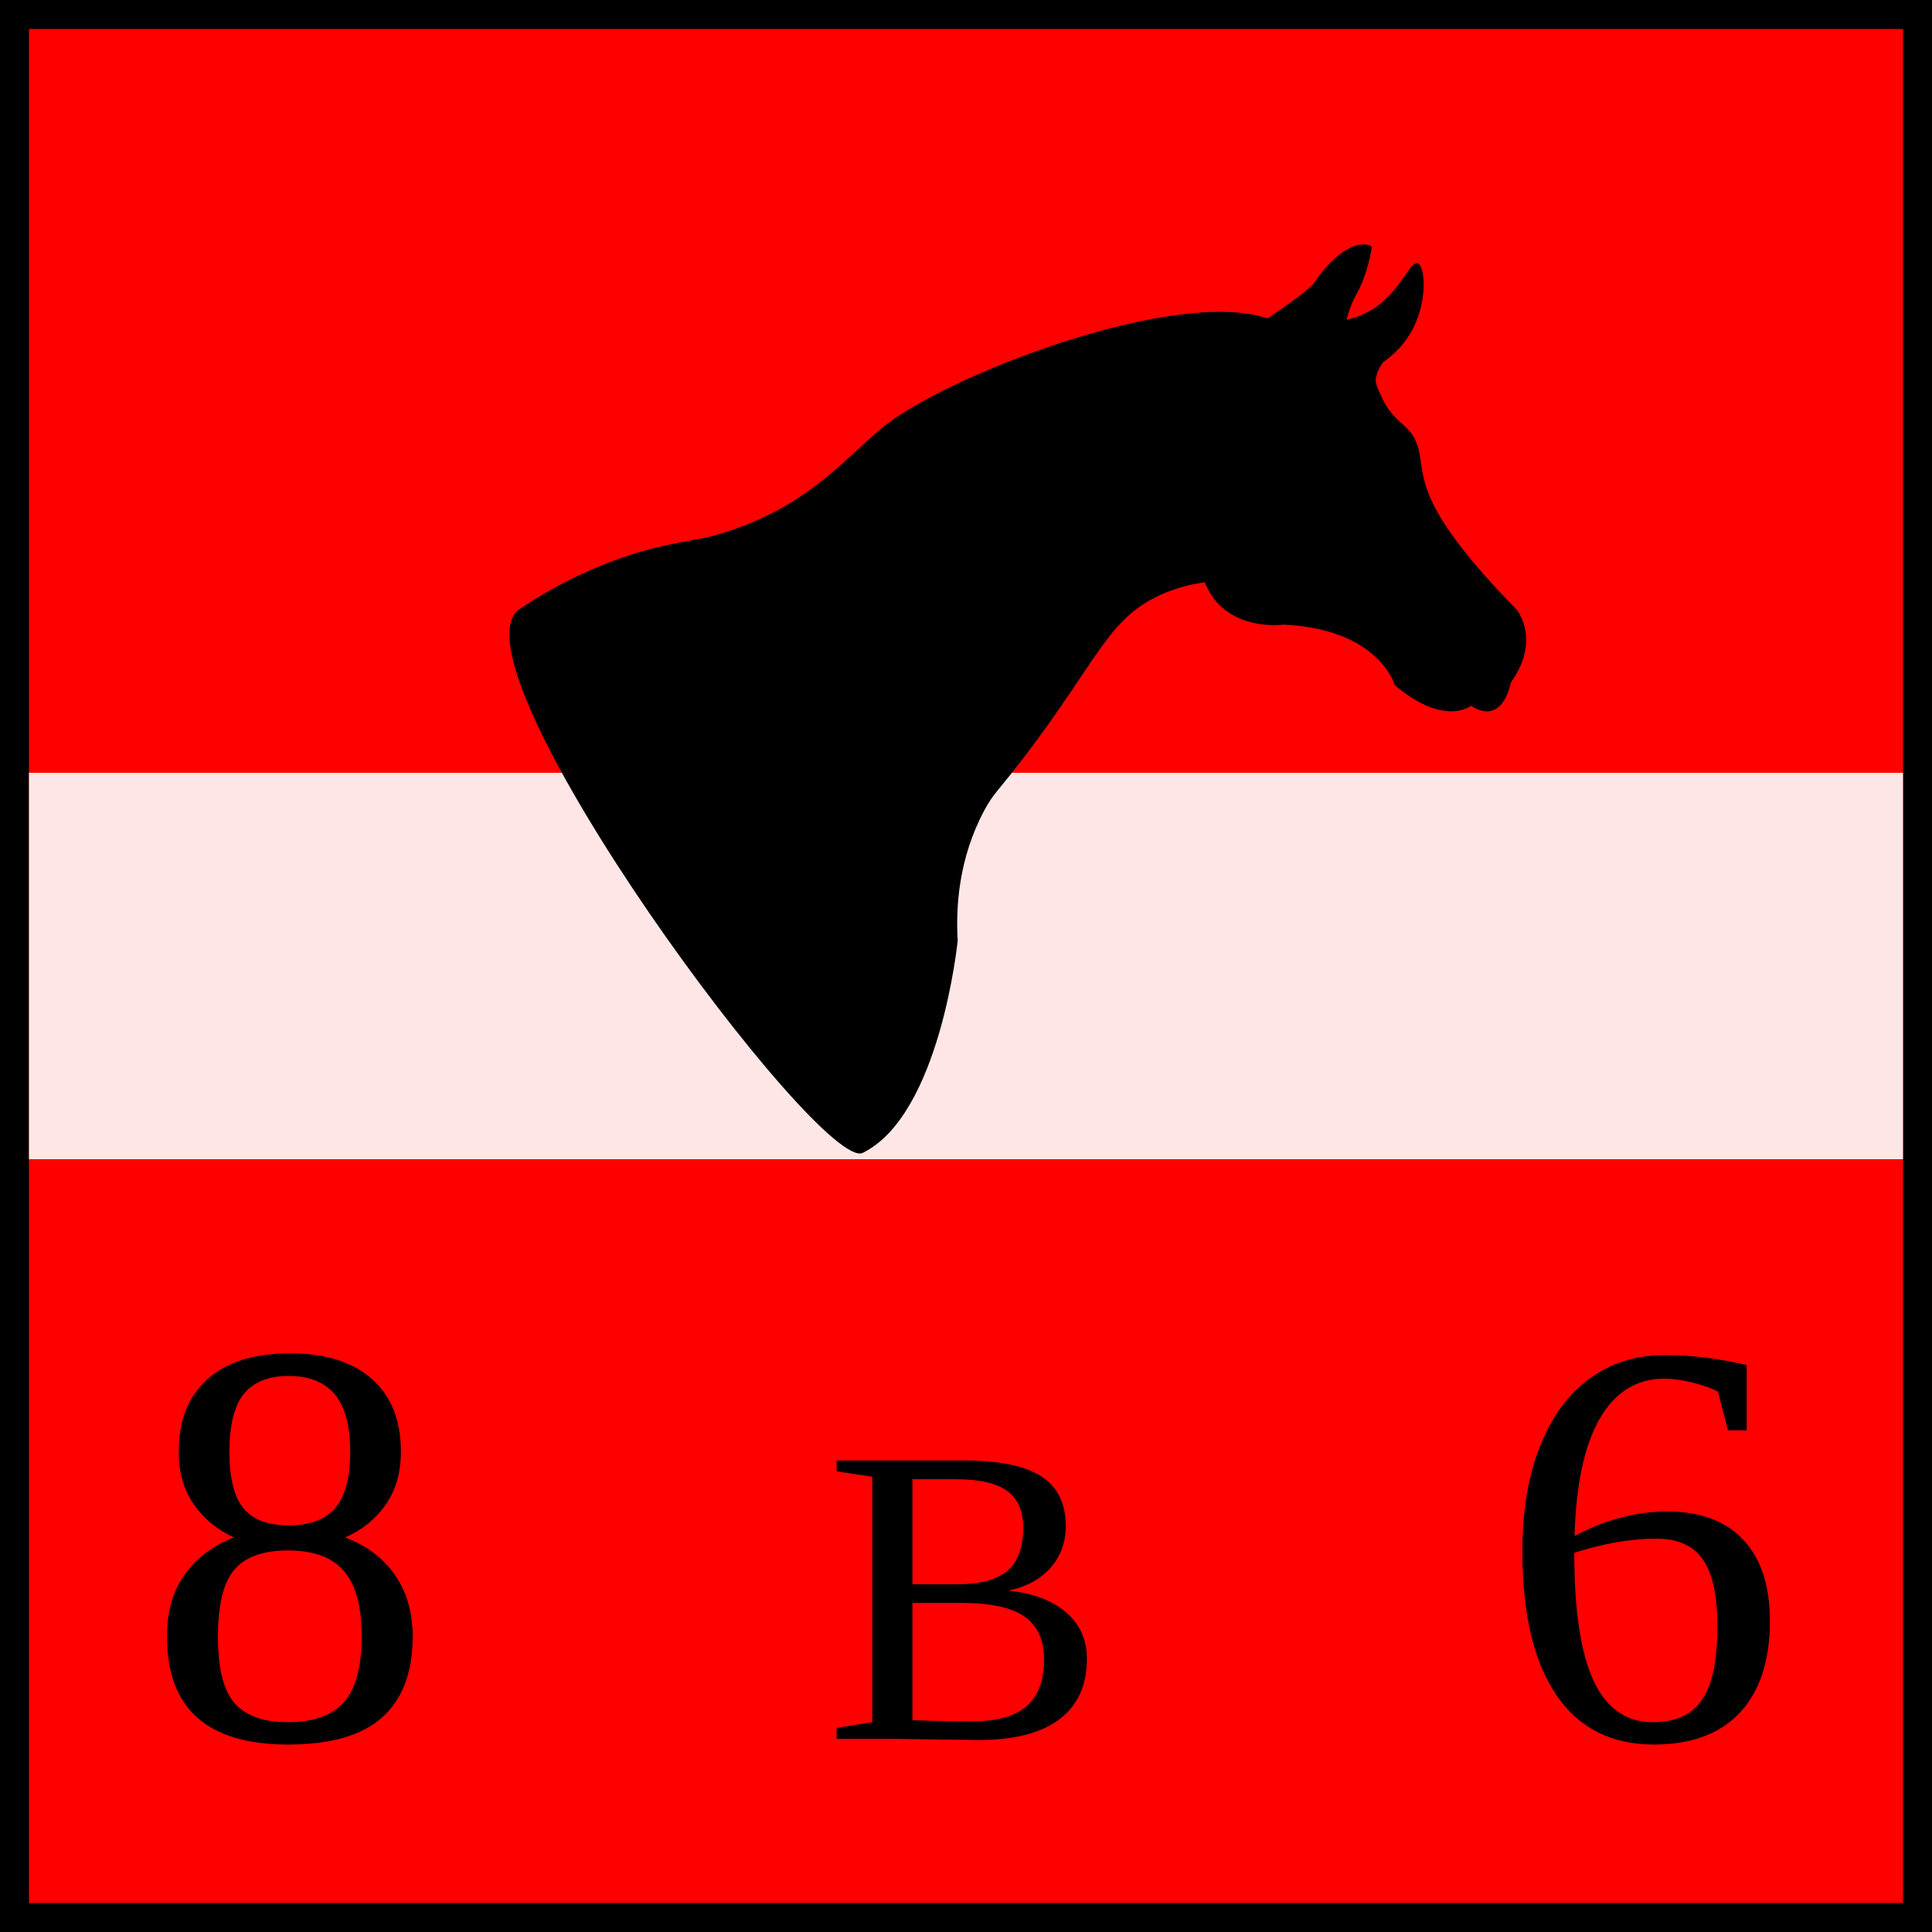
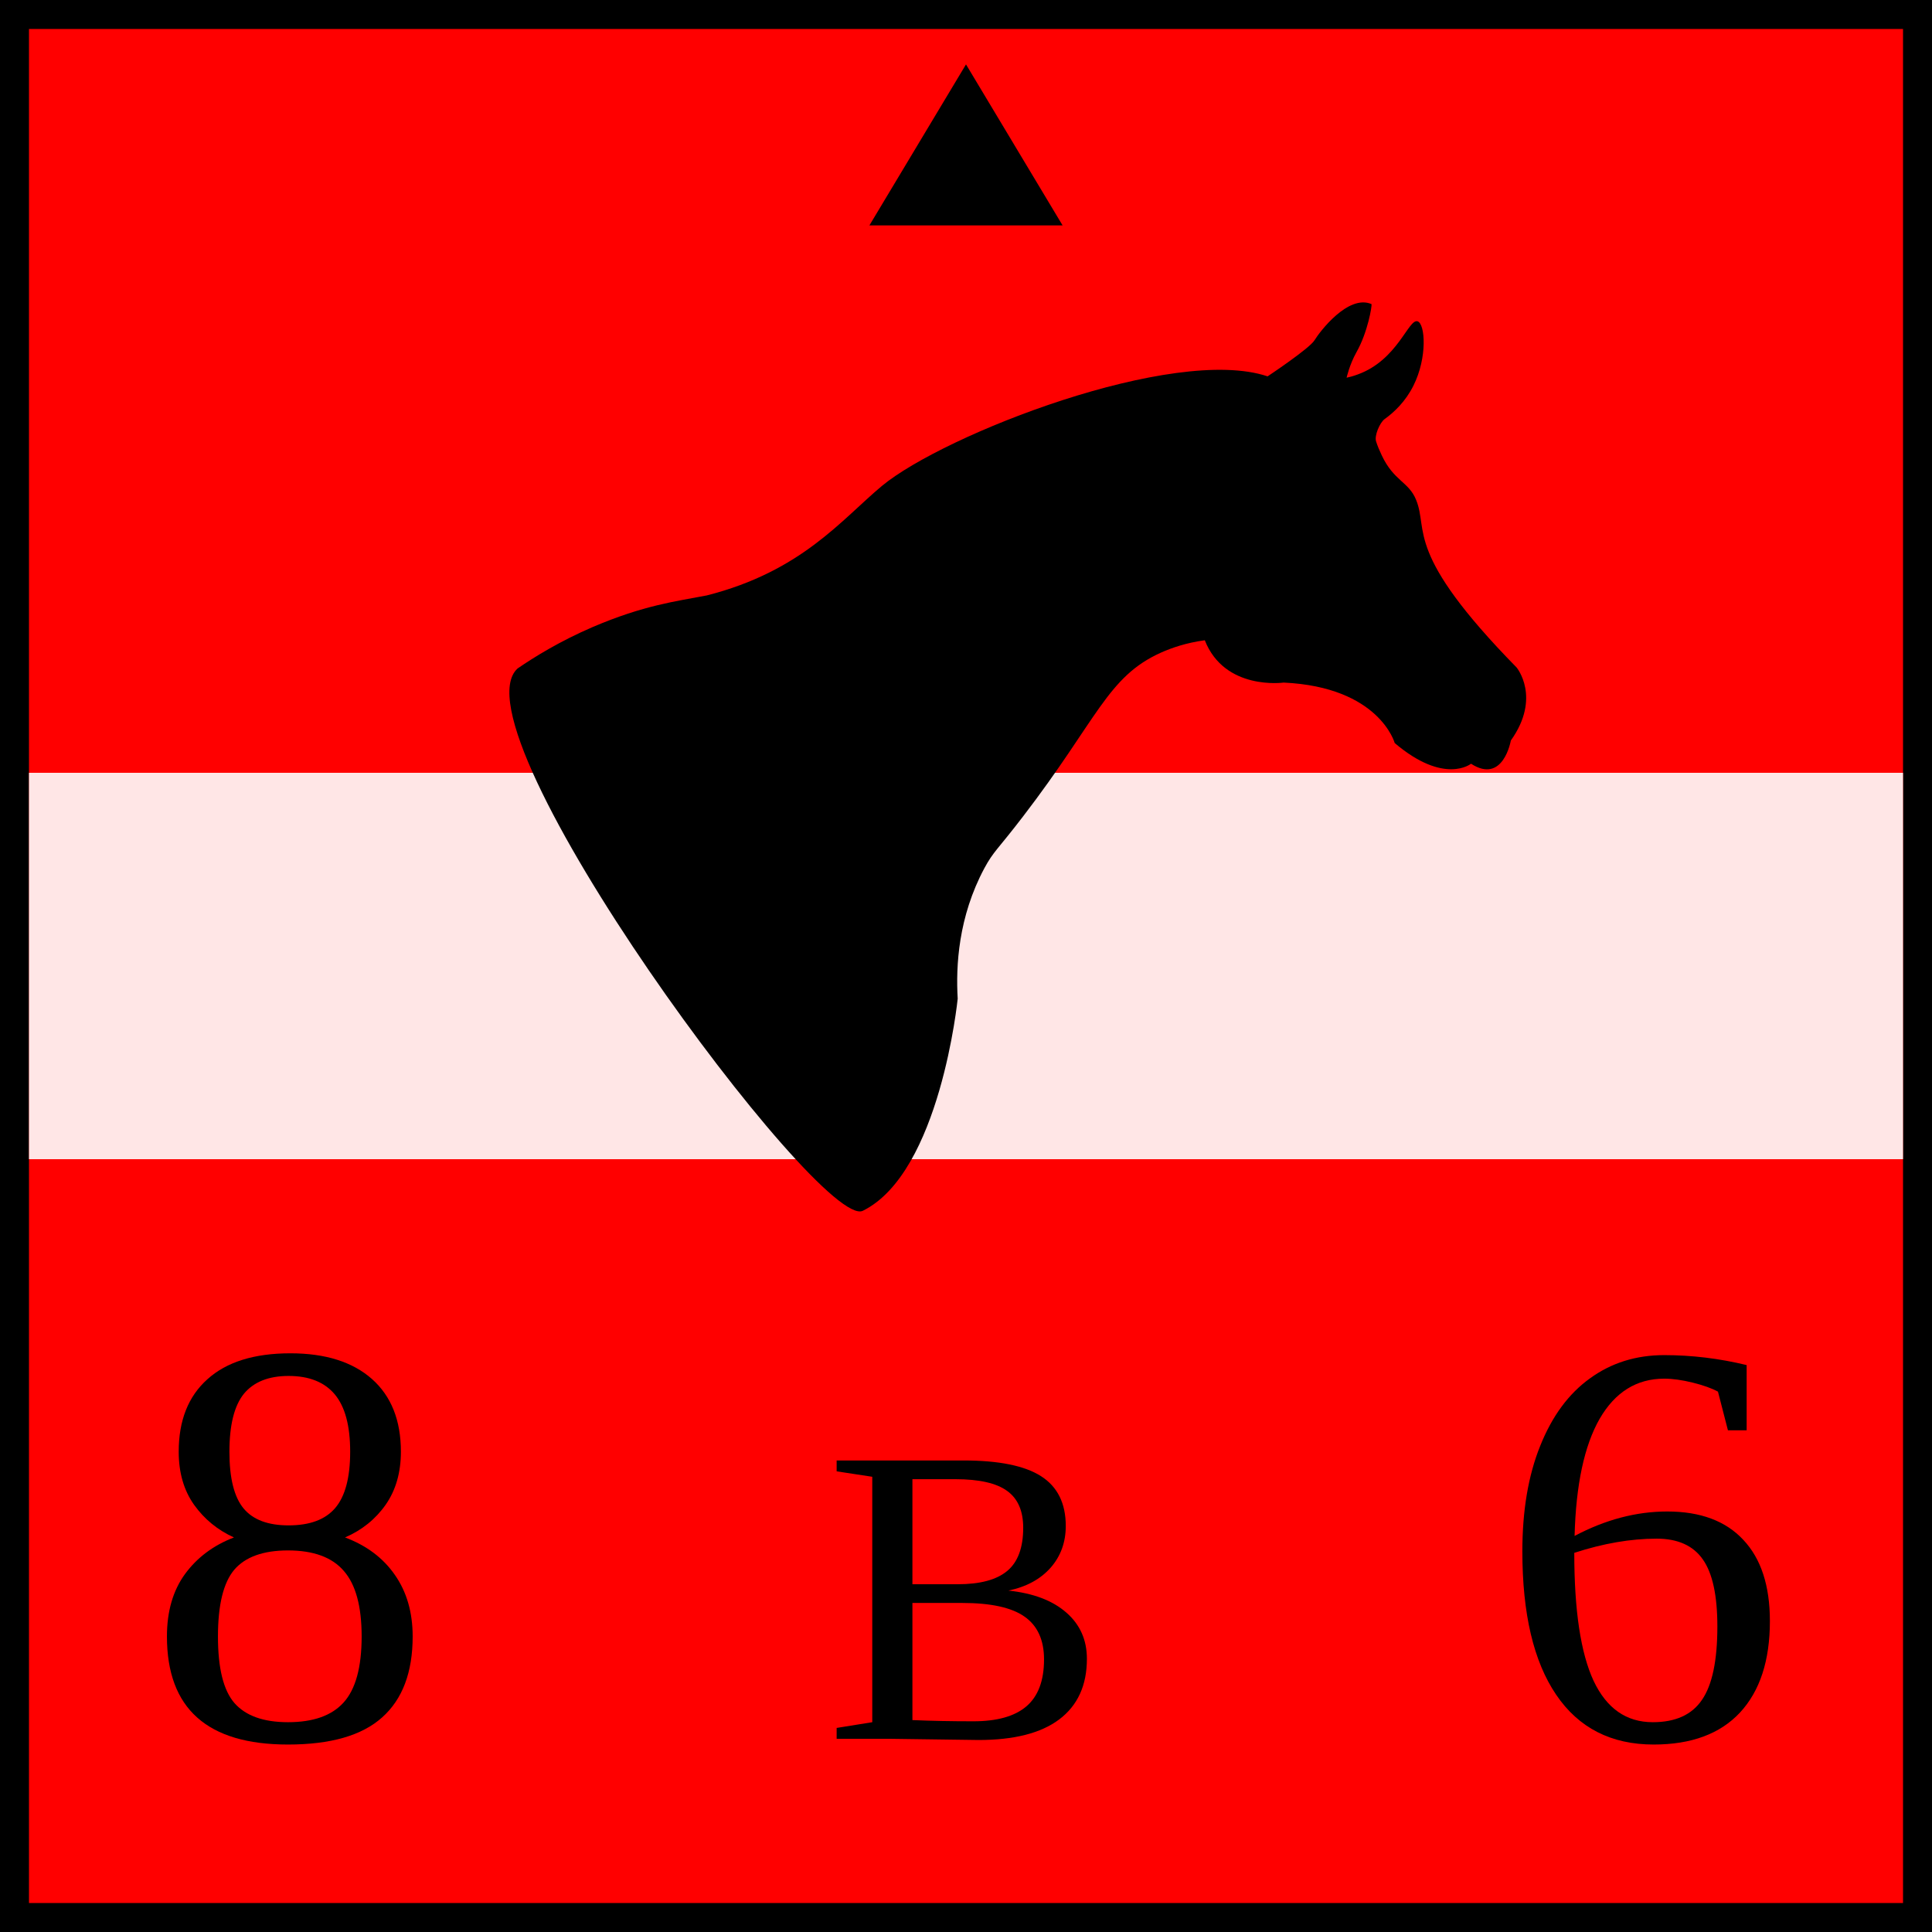
<svg xmlns="http://www.w3.org/2000/svg" width="60" height="60">
  <rect width="100%" height="100%" fill="red" stroke="black" stroke-width="3%" />
+   <g id="facing_arrow">
+     <polygon points="30,2 33,7 27,7" />
+   </g>
  <g id="scale" transform="scale(0.6)">
    <rect id="ineffective" x="1.5" y="40" height="20" width="97" fill="white" opacity="0.9" />
-     <g transform="translate(20,5) scale(0.1,0.1)">
+     <g transform="translate(20,8) scale(0.1,0.1)">
      <path id="horse_path" d="M533.7,86.3c4,1.2,5.2,18.7-2.1,33.3         c-4.1,8.2-9.9,13.7-14.9,17.3c-2.5,1.8-5.5,8.7-4.4,11.7c0.7,2.2,1.7,4.6,2.9,7.1c6.3,13.4,14,13.6,17.8,23.1         c6.5,15.9-6.4,27.1,52,86.7c0,0,12.9,15.5-3,37.8c0,0-3.9,22.8-20.6,12c0,0-13.7,11.2-39.5-10.7c0,0-7.9-29-57.5-31.3         c0,0-30.5,4.3-40.8-21.9c-9.6,1.3-17.1,3.9-22.7,6.4c-27.8,12.5-32.8,34.5-71.3,84.7c-13.4,17.5-15.3,18-20.1,26.9         c-13.5,25.2-14.8,50.6-13.8,67.5c0,0-9,90-49.1,109.8C224.7,557.5,32.9,297.9,67.9,266c8.6-5.9,21.8-14.1,39-21.5         c26.5-11.3,42.8-13.2,58.9-16.3c49.2-12.5,69.8-39.3,90.7-56.7c32.1-26.6,151.1-73,199.6-56.7c0,0,21.7-14.4,24.3-18.7         c2.6-4.3,17.4-23.9,29.5-18.7c0.3,0.8-1.9,14.5-7.8,24.9c-3.6,6.4-5.1,13.2-5.1,13.2c1.4-0.3,3.4-0.8,5.8-1.7         C523.5,106.3,529,84.9,533.7,86.3z" />
    </g>
    <g id="attributes" text-anchor="middle" font-size="30">
      <g id="shield_wall_defense">
        <text x="85" y="90">6</text>
      </g>
      <g id="shield_wall_attack">
        <text x="15" y="90">8</text>
      </g>
      <g id="morale_rating">
        <text x="50" y="90" font-size="22">B</text>
      </g>
    </g>
  </g>
</svg>
